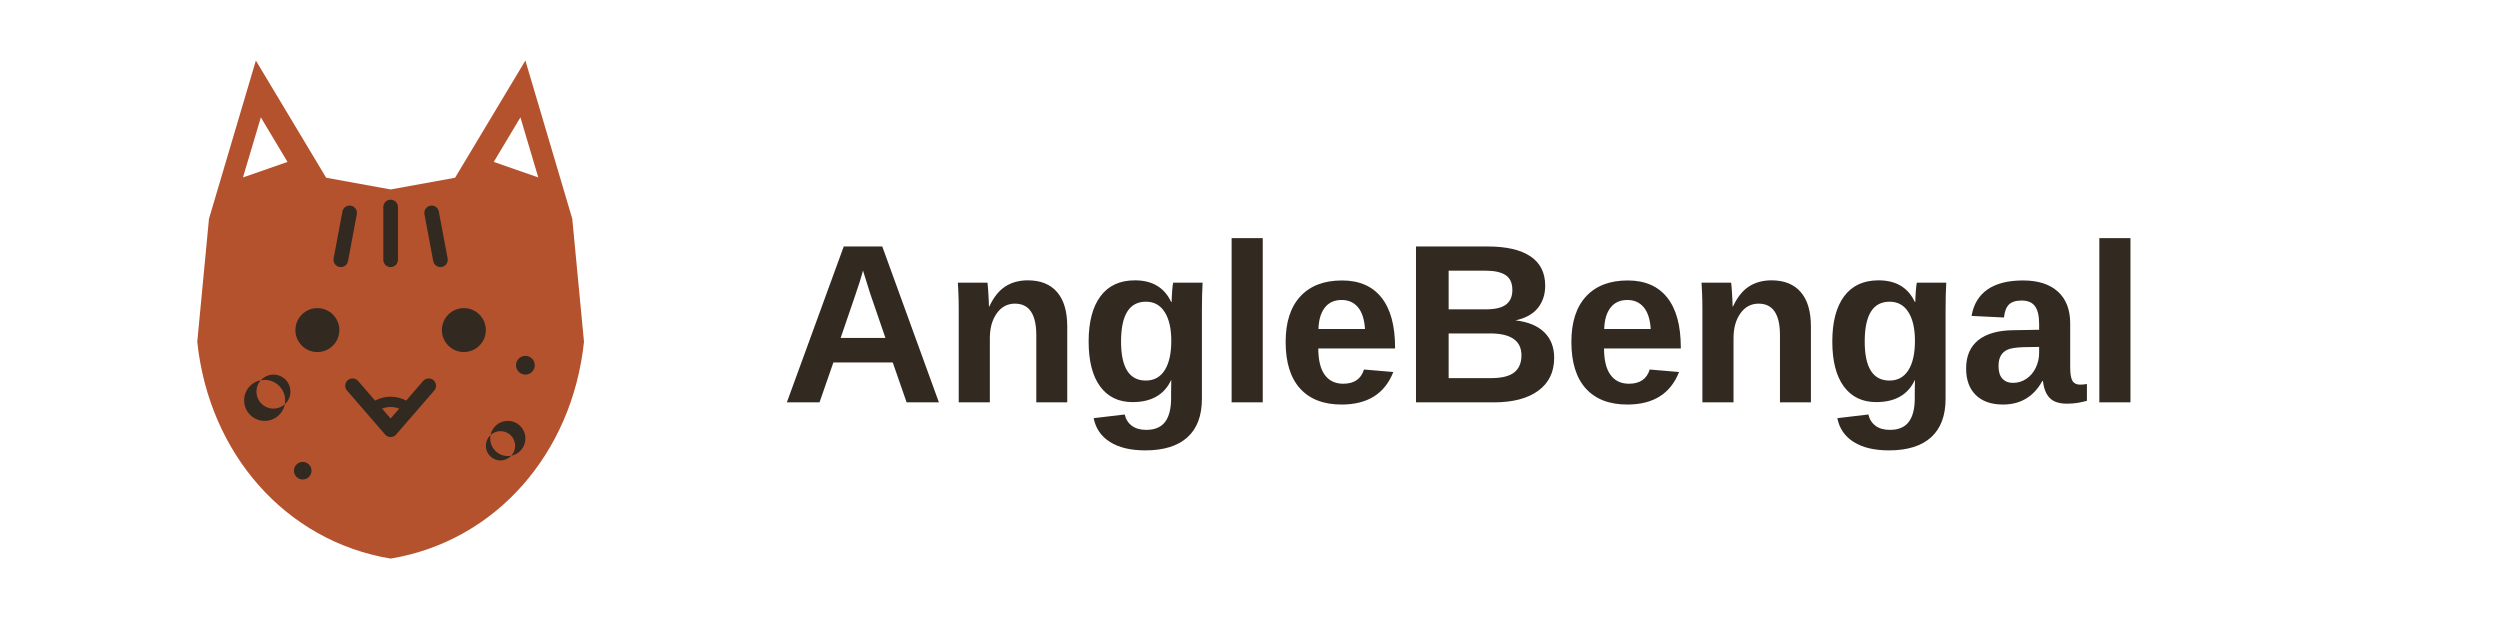
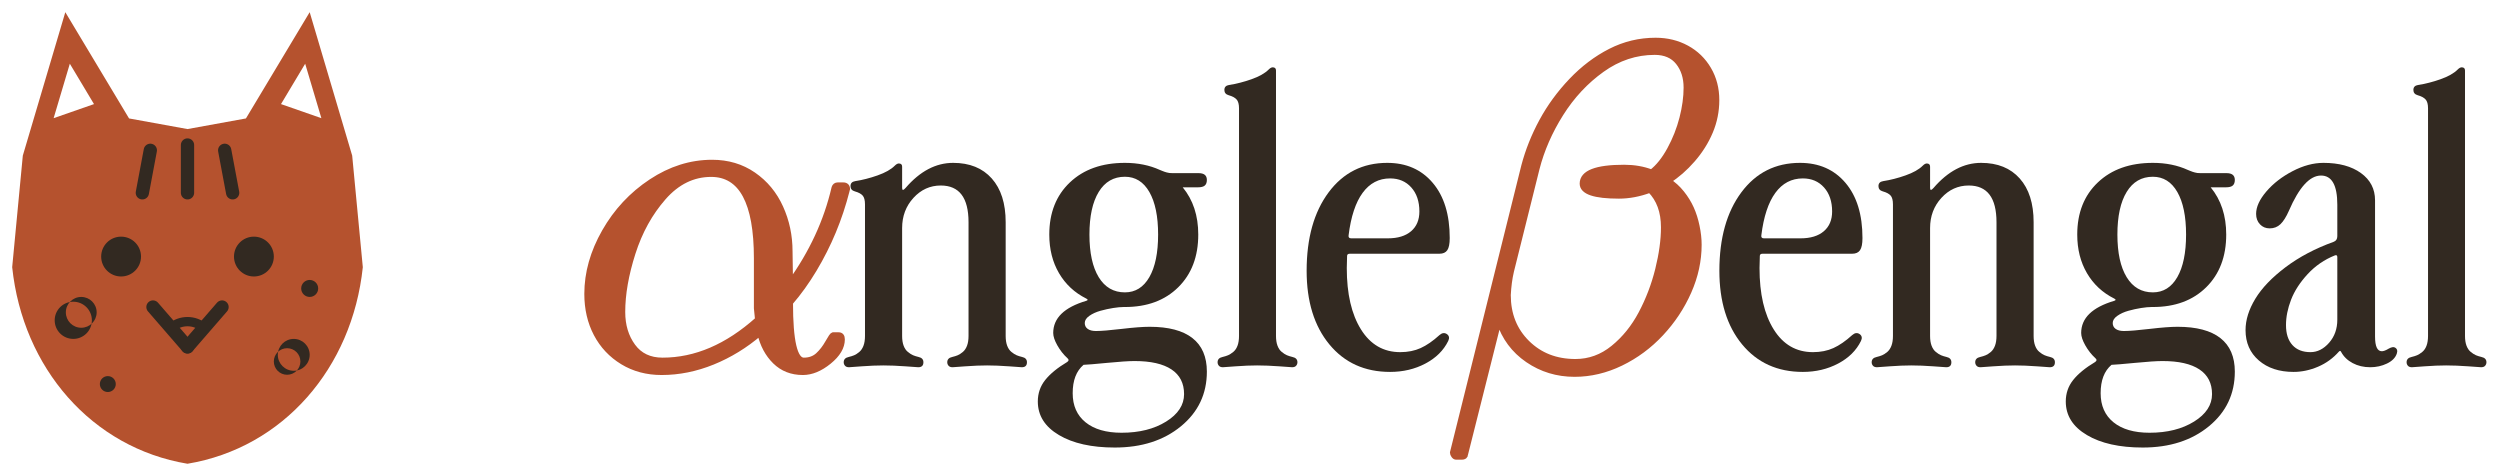
- <svg xmlns="http://www.w3.org/2000/svg" viewBox="0 0 640 160">
-   <g transform="translate(10,-10) scale(0.75)">
-     <path fill-rule="evenodd" fill="#B5522E" d="M 58 88 L 74 34 L 98 74 L 120 78 L 142 74 L 166 34 L 182 88 L 186 130 C 182 168 156 198 120 204 C 84 198 58 168 54 130 Z M 170.4 73.9 L 155.2 68.6 L 164.3 53.4 Z M 69.6 73.9 L 75.7 53.4 L 84.8 68.6 Z" />
-     <path d="M 106 86 L 103 102 M 120 84 L 120 102 M 134 86 L 137 102" stroke="#322921" stroke-width="5" stroke-linecap="round" />
+ <svg xmlns="http://www.w3.org/2000/svg" viewBox="52 43 800 152">
+   <g transform="translate(10,18) scale(0.85)">
+     <path fill-rule="evenodd" fill="#B5522E" d="     M 58 88 L 74 34 L 98 74 L 120 78 L 142 74 L 166 34 L 182 88 L 186 130     C 182 168 156 198 120 204 C 84 198 58 168 54 130 Z     M 170.4 73.9 L 155.2 68.6 L 164.3 53.4 Z     M 69.6 73.9 L 75.7 53.4 L 84.8 68.6 Z" />
+     <path d="M 106 86 L 103 102" stroke="#322921" stroke-width="5" stroke-linecap="round" />
+     <path d="M 120 84 L 120 102" stroke="#322921" stroke-width="5" stroke-linecap="round" />
+     <path d="M 134 86 L 137 102" stroke="#322921" stroke-width="5" stroke-linecap="round" />
    <circle cx="95" cy="126" r="7.5" fill="#322921" />
    <circle cx="145" cy="126" r="7.5" fill="#322921" />
-     <path d="M 120 160 L 107 145 M 120 160 L 133 145" stroke="#322921" stroke-width="5" stroke-linecap="round" />
+     <path d="M 120 160 L 107 145" stroke="#322921" stroke-width="5" stroke-linecap="round" />
+     <path d="M 120 160 L 133 145" stroke="#322921" stroke-width="5" stroke-linecap="round" />
    <path d="M 113.8 152.8 A 9.5 9.5 0 0 1 126.2 152.8" stroke="#322921" stroke-width="3.5" fill="none" stroke-linecap="round" />
-     <path fill-rule="evenodd" fill="#322921" d="M 77 143 A 7 7 0 1 0 77 157 A 7 7 0 1 0 77 143 Z M 80 141.2 A 5.8 5.8 0 1 0 80 152.8 A 5.8 5.8 0 1 0 80 141.2 Z" />
-     <path fill-rule="evenodd" fill="#322921" d="M 160 157 A 6 6 0 1 0 160 169 A 6 6 0 1 0 160 157 Z M 157.5 160.5 A 5 5 0 1 0 157.5 170.5 A 5 5 0 1 0 157.5 160.5 Z" />
+     <path fill-rule="evenodd" fill="#322921" d="     M 77 143 A 7 7 0 1 0 77 157 A 7 7 0 1 0 77 143 Z     M 80 141.2 A 5.8 5.8 0 1 0 80 152.8 A 5.8 5.8 0 1 0 80 141.2 Z" />
+     <path fill-rule="evenodd" fill="#322921" d="     M 160 157 A 6 6 0 1 0 160 169 A 6 6 0 1 0 160 157 Z     M 157.5 160.5 A 5 5 0 1 0 157.5 170.5 A 5 5 0 1 0 157.5 160.5 Z" />
    <circle cx="166" cy="138" r="3.2" fill="#322921" />
    <circle cx="90" cy="174" r="3" fill="#322921" />
  </g>
-   <text x="200" y="103" font-family="Archivo, 'Helvetica Neue', Arial, sans-serif" font-size="58" font-weight="700" letter-spacing="-0.5" fill="#322921">AngleBengal</text>
+   <g transform="translate(230,53) scale(0.0483)">
+     <path transform="translate(80.0,2226) scale(1.5,-1.5)" fill="#B5522E" stroke="#B5522E" stroke-width="22.7" stroke-linejoin="round" d="M412 -23Q315 -23 239.5 23.0Q164 69 123.0 147.0Q82 225 82 324Q82 463 159.5 599.0Q237 735 365.5 820.0Q494 905 635 905Q739 905 818.0 850.5Q897 796 938.0 705.5Q979 615 979 512L981 375Q1051 472 1099.5 576.5Q1148 681 1174 793Q1178 805 1190 805H1214Q1233 805 1233 786Q1233 784 1231 780Q1207 686 1171.0 599.5Q1135 513 1086.5 432.0Q1038 351 981 285Q981 31 1040 31Q1078 31 1102.5 53.5Q1127 76 1145.5 109.0Q1164 142 1169 143H1194Q1210 143 1210 123Q1210 72 1151.5 24.5Q1093 -23 1036 -23Q962 -23 913.0 25.0Q864 73 846 150Q750 68 638.0 22.5Q526 -23 412 -23ZM416 31Q635 31 836 211Q835 223 833.0 240.5Q831 258 831 260V481Q831 852 631 852Q511 852 421.0 749.5Q331 647 285.5 504.5Q240 362 240 244Q240 155 285.5 93.0Q331 31 416 31Z" />
+     <path transform="translate(1863.5,2226) scale(1.0,-1.0)" fill="#322921" d="M182 1079Q182 1120 166.5 1137.5Q151 1155 115 1165Q86 1173 86 1200Q86 1228 117 1233Q189 1244 265.5 1271.0Q342 1298 379 1335Q394 1350 406 1350Q428 1350 428 1329V1188Q428 1162 451 1188Q594 1354 766 1354Q930 1354 1022.0 1250.5Q1114 1147 1114 961V207Q1114 169 1124.0 142.5Q1134 116 1152.5 101.0Q1171 86 1186.5 79.5Q1202 73 1223 68Q1255 61 1255 33Q1255 0 1221 0Q1220 0 1137.0 6.0Q1054 12 991.0 12.0Q928 12 845.5 6.0Q763 0 762 0Q744 0 735.5 10.0Q727 20 727 33Q727 61 760 68Q781 73 796.5 79.5Q812 86 830.0 101.0Q848 116 858.0 142.5Q868 169 868 207V961Q868 1204 684 1204Q578 1204 503.0 1122.0Q428 1040 428 922V207Q428 169 438.0 142.5Q448 116 466.5 101.0Q485 86 500.5 79.5Q516 73 537 68Q569 61 569 33Q569 0 535 0Q534 0 451.0 6.0Q368 12 303 12Q241 12 159.0 6.0Q77 0 76 0Q58 0 49.5 10.0Q41 20 41 33Q41 61 74 68Q95 73 110.5 79.5Q126 86 144.0 101.0Q162 116 172.0 142.5Q182 169 182 207Z" />
+     <path transform="translate(3149.5,2226) scale(1.0,-1.0)" fill="#322921" d="M610 399Q582 399 540.5 392.5Q499 386 456.0 374.0Q413 362 382.5 340.5Q352 319 352 293Q352 268 371.5 254.0Q391 240 426 240Q479 240 597.0 254.0Q715 268 782 268Q970 268 1065.5 193.0Q1161 118 1161 -29Q1161 -250 989.5 -391.0Q818 -532 551 -532Q320 -532 180.5 -449.0Q41 -366 41 -227Q41 -146 90.0 -84.5Q139 -23 236 35Q253 47 236 61Q198 96 170.5 144.5Q143 193 143 227Q143 375 362 440Q380 446 362 455Q246 513 181.5 623.0Q117 733 117 879Q117 1095 253.5 1224.5Q390 1354 618 1354Q747 1354 850 1307Q855 1305 866.0 1300.5Q877 1296 882.0 1294.5Q887 1293 895.5 1290.5Q904 1288 912.5 1287.0Q921 1286 932 1286H1106Q1161 1286 1161 1241Q1161 1216 1147.5 1204.0Q1134 1192 1102 1192H1001Q1104 1067 1104 879Q1104 661 971.5 530.0Q839 399 618 399ZM618 496Q722 496 780.0 597.0Q838 698 838.0 879.0Q838 1060 780.0 1161.0Q722 1262 618 1262Q506 1262 444.5 1161.5Q383 1061 383.0 879.0Q383 697 444.5 596.5Q506 496 618 496ZM272 -172Q272 -296 357.5 -365.0Q443 -434 596 -434Q772 -434 891.0 -360.0Q1010 -286 1010.0 -178.0Q1010 -70 926.5 -14.5Q843 41 682 41Q625 41 501.0 29.0Q377 17 344 16Q272 -45 272 -172Z" />
+     <path transform="translate(4330.5,2226) scale(1.0,-1.0)" fill="#322921" d="M438 207Q438 169 448.0 142.5Q458 116 476.5 101.0Q495 86 510.5 79.5Q526 73 547 68Q580 61 580 33Q580 20 571.5 10.0Q563 0 545 0Q544 0 461.0 6.0Q378 12 313 12Q251 12 169.0 6.0Q87 0 86 0Q68 0 59.5 10.0Q51 20 51 33Q51 61 84 68Q105 73 120.5 79.5Q136 86 154.5 101.0Q173 116 183.0 142.5Q193 169 193 207V1716Q193 1756 177.0 1774.0Q161 1792 125 1802Q96 1810 96 1837Q96 1865 127 1870Q199 1881 275.5 1908.0Q352 1935 389 1972Q404 1987 416 1987Q438 1987 438 1966Z" />
+     <path transform="translate(4940.5,2226) scale(1.0,-1.0)" fill="#322921" d="M569 854Q668 854 723.0 901.0Q778 948 778 1032Q778 1131 724.5 1191.0Q671 1251 584 1251Q472 1251 402.0 1155.5Q332 1060 309 874Q306 854 326 854ZM31 639Q31 963 176.5 1158.5Q322 1354 565 1354Q754 1354 866.5 1221.5Q979 1089 979 856Q979 799 963.0 775.5Q947 752 911 752H317Q299 752 299 737L297 657Q297 401 391.0 250.5Q485 100 651 100Q727 100 786.5 127.0Q846 154 911 213Q937 236 961 219Q983 203 969 174Q923 80 818.0 24.5Q713 -31 584 -31Q332 -31 181.5 151.5Q31 334 31 639Z" />
+     <path transform="translate(5879.5,2226) scale(1.5,-1.5)" fill="#B5522E" stroke="#B5522E" stroke-width="22.7" stroke-linejoin="round" d="M55 -397Q49 -397 44.0 -390.0Q39 -383 39 -377L354 889Q381 991 433.0 1087.0Q485 1183 563.5 1265.5Q642 1348 736.0 1396.0Q830 1444 936 1444Q1012 1444 1073.5 1410.5Q1135 1377 1170.5 1316.5Q1206 1256 1206 1180Q1206 1107 1178.0 1040.5Q1150 974 1100.0 916.5Q1050 859 993 823Q1026 802 1052.0 769.5Q1078 737 1094.0 701.5Q1110 666 1119.0 622.5Q1128 579 1128 541Q1128 436 1083.0 334.0Q1038 232 960.5 149.0Q883 66 783.0 17.5Q683 -31 578 -31Q463 -31 371.0 32.0Q279 95 244 203L96 -385Q96 -397 80 -397ZM582 25Q674 25 748.5 85.5Q823 146 871.5 237.5Q920 329 945.5 431.5Q971 534 971 618Q971 722 911 782Q841 756 774 756Q612 756 612 811Q612 883 797 883Q863 883 918 862Q962 896 998.0 962.0Q1034 1028 1052.5 1100.0Q1071 1172 1071 1235Q1071 1302 1035.5 1346.5Q1000 1391 932 1391Q807 1391 699.5 1314.0Q592 1237 518.0 1119.5Q444 1002 412 877L299 424Q288 377 285 319Q285 191 369.0 108.0Q453 25 582 25ZM674 817Q705 809 776 809Q811 809 846 821Q844 823 838 823Q816 829 791 829Q698 829 674 817Z" />
+     <path transform="translate(7675.0,2226) scale(1.0,-1.0)" fill="#322921" d="M569 854Q668 854 723.0 901.0Q778 948 778 1032Q778 1131 724.5 1191.0Q671 1251 584 1251Q472 1251 402.0 1155.5Q332 1060 309 874Q306 854 326 854ZM31 639Q31 963 176.5 1158.5Q322 1354 565 1354Q754 1354 866.5 1221.5Q979 1089 979 856Q979 799 963.0 775.5Q947 752 911 752H317Q299 752 299 737L297 657Q297 401 391.0 250.5Q485 100 651 100Q727 100 786.5 127.0Q846 154 911 213Q937 236 961 219Q983 203 969 174Q923 80 818.0 24.5Q713 -31 584 -31Q332 -31 181.5 151.5Q31 334 31 639Z" />
+     <path transform="translate(8674.0,2226) scale(1.0,-1.0)" fill="#322921" d="M182 1079Q182 1120 166.5 1137.5Q151 1155 115 1165Q86 1173 86 1200Q86 1228 117 1233Q189 1244 265.5 1271.0Q342 1298 379 1335Q394 1350 406 1350Q428 1350 428 1329V1188Q428 1162 451 1188Q594 1354 766 1354Q930 1354 1022.0 1250.5Q1114 1147 1114 961V207Q1114 169 1124.0 142.5Q1134 116 1152.5 101.0Q1171 86 1186.5 79.5Q1202 73 1223 68Q1255 61 1255 33Q1255 0 1221 0Q1220 0 1137.0 6.0Q1054 12 991.0 12.0Q928 12 845.5 6.0Q763 0 762 0Q744 0 735.5 10.0Q727 20 727 33Q727 61 760 68Q781 73 796.5 79.5Q812 86 830.0 101.0Q848 116 858.0 142.5Q868 169 868 207V961Q868 1204 684 1204Q578 1204 503.0 1122.0Q428 1040 428 922V207Q428 169 438.0 142.5Q448 116 466.5 101.0Q485 86 500.5 79.5Q516 73 537 68Q569 61 569 33Q569 0 535 0Q534 0 451.0 6.0Q368 12 303 12Q241 12 159.0 6.0Q77 0 76 0Q58 0 49.5 10.0Q41 20 41 33Q41 61 74 68Q95 73 110.5 79.5Q126 86 144.0 101.0Q162 116 172.0 142.5Q182 169 182 207Z" />
+     <path transform="translate(9960.0,2226) scale(1.0,-1.0)" fill="#322921" d="M610 399Q582 399 540.5 392.5Q499 386 456.0 374.0Q413 362 382.5 340.5Q352 319 352 293Q352 268 371.5 254.0Q391 240 426 240Q479 240 597.0 254.0Q715 268 782 268Q970 268 1065.5 193.0Q1161 118 1161 -29Q1161 -250 989.5 -391.0Q818 -532 551 -532Q320 -532 180.5 -449.0Q41 -366 41 -227Q41 -146 90.0 -84.5Q139 -23 236 35Q253 47 236 61Q198 96 170.5 144.5Q143 193 143 227Q143 375 362 440Q380 446 362 455Q246 513 181.5 623.0Q117 733 117 879Q117 1095 253.5 1224.5Q390 1354 618 1354Q747 1354 850 1307Q855 1305 866.0 1300.5Q877 1296 882.0 1294.5Q887 1293 895.5 1290.5Q904 1288 912.5 1287.0Q921 1286 932 1286H1106Q1161 1286 1161 1241Q1161 1216 1147.5 1204.0Q1134 1192 1102 1192H1001Q1104 1067 1104 879Q1104 661 971.5 530.0Q839 399 618 399ZM618 496Q722 496 780.0 597.0Q838 698 838.0 879.0Q838 1060 780.0 1161.0Q722 1262 618 1262Q506 1262 444.5 1161.5Q383 1061 383.0 879.0Q383 697 444.5 596.5Q506 496 618 496ZM272 -172Q272 -296 357.5 -365.0Q443 -434 596 -434Q772 -434 891.0 -360.0Q1010 -286 1010.0 -178.0Q1010 -70 926.5 -14.5Q843 41 682 41Q625 41 501.0 29.0Q377 17 344 16Q272 -45 272 -172Z" />
+     <path transform="translate(11141.0,2226) scale(1.0,-1.0)" fill="#322921" d="M51 246Q51 347 116.0 454.0Q181 561 316.5 663.0Q452 765 635 831Q659 840 659 868V1077Q659 1270 551 1270Q439 1270 338 1036Q311 975 282.0 947.5Q253 920 211 920Q172 920 146.5 947.0Q121 974 121 1016Q121 1085 189.0 1164.5Q257 1244 362.5 1299.0Q468 1354 567 1354Q722 1354 815.5 1286.5Q909 1219 909 1106V203Q909 106 954 106Q971 106 999 123Q1026 138 1040 131Q1063 119 1053 90Q1039 49 988.0 24.5Q937 0 877 0Q812 0 760.5 27.5Q709 55 684 102Q679 113 670 104Q612 38 531.5 3.5Q451 -31 369 -31Q227 -31 139.0 45.0Q51 121 51 246ZM319 279Q319 194 361.5 147.0Q404 100 481 100Q550 100 604.5 162.0Q659 224 659 315V729Q659 747 643 741Q538 699 462.0 616.5Q386 534 352.5 447.0Q319 360 319 279Z" />
+     <path transform="translate(12208.0,2226) scale(1.0,-1.0)" fill="#322921" d="M438 207Q438 169 448.0 142.5Q458 116 476.5 101.0Q495 86 510.5 79.5Q526 73 547 68Q580 61 580 33Q580 20 571.5 10.0Q563 0 545 0Q544 0 461.0 6.0Q378 12 313 12Q251 12 169.0 6.0Q87 0 86 0Q68 0 59.5 10.0Q51 20 51 33Q51 61 84 68Q105 73 120.5 79.5Q136 86 154.5 101.0Q173 116 183.0 142.5Q193 169 193 207V1716Q193 1756 177.0 1774.0Q161 1792 125 1802Q96 1810 96 1837Q96 1865 127 1870Q199 1881 275.5 1908.0Q352 1935 389 1972Q404 1987 416 1987Q438 1987 438 1966Z" />
+   </g>
</svg>
